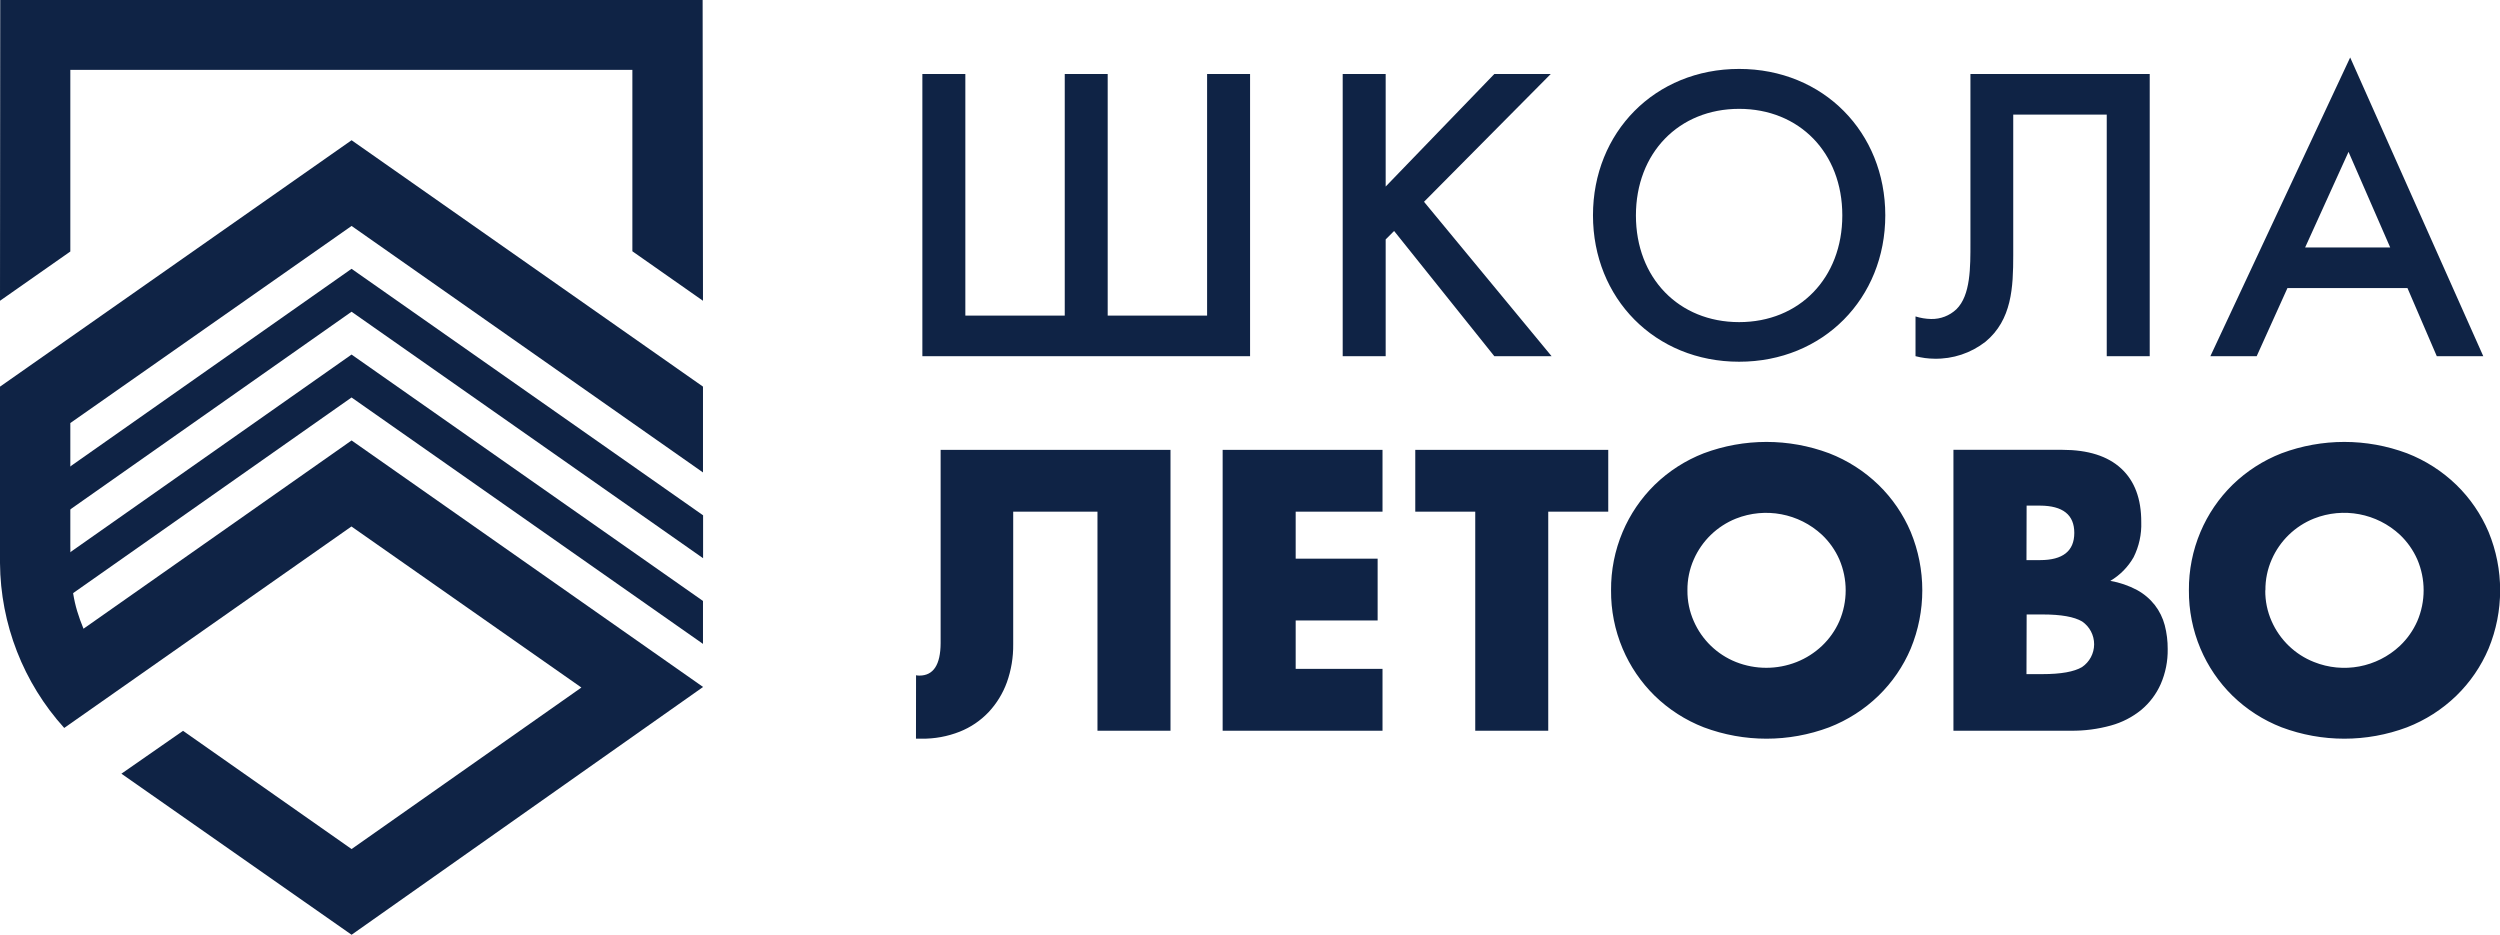
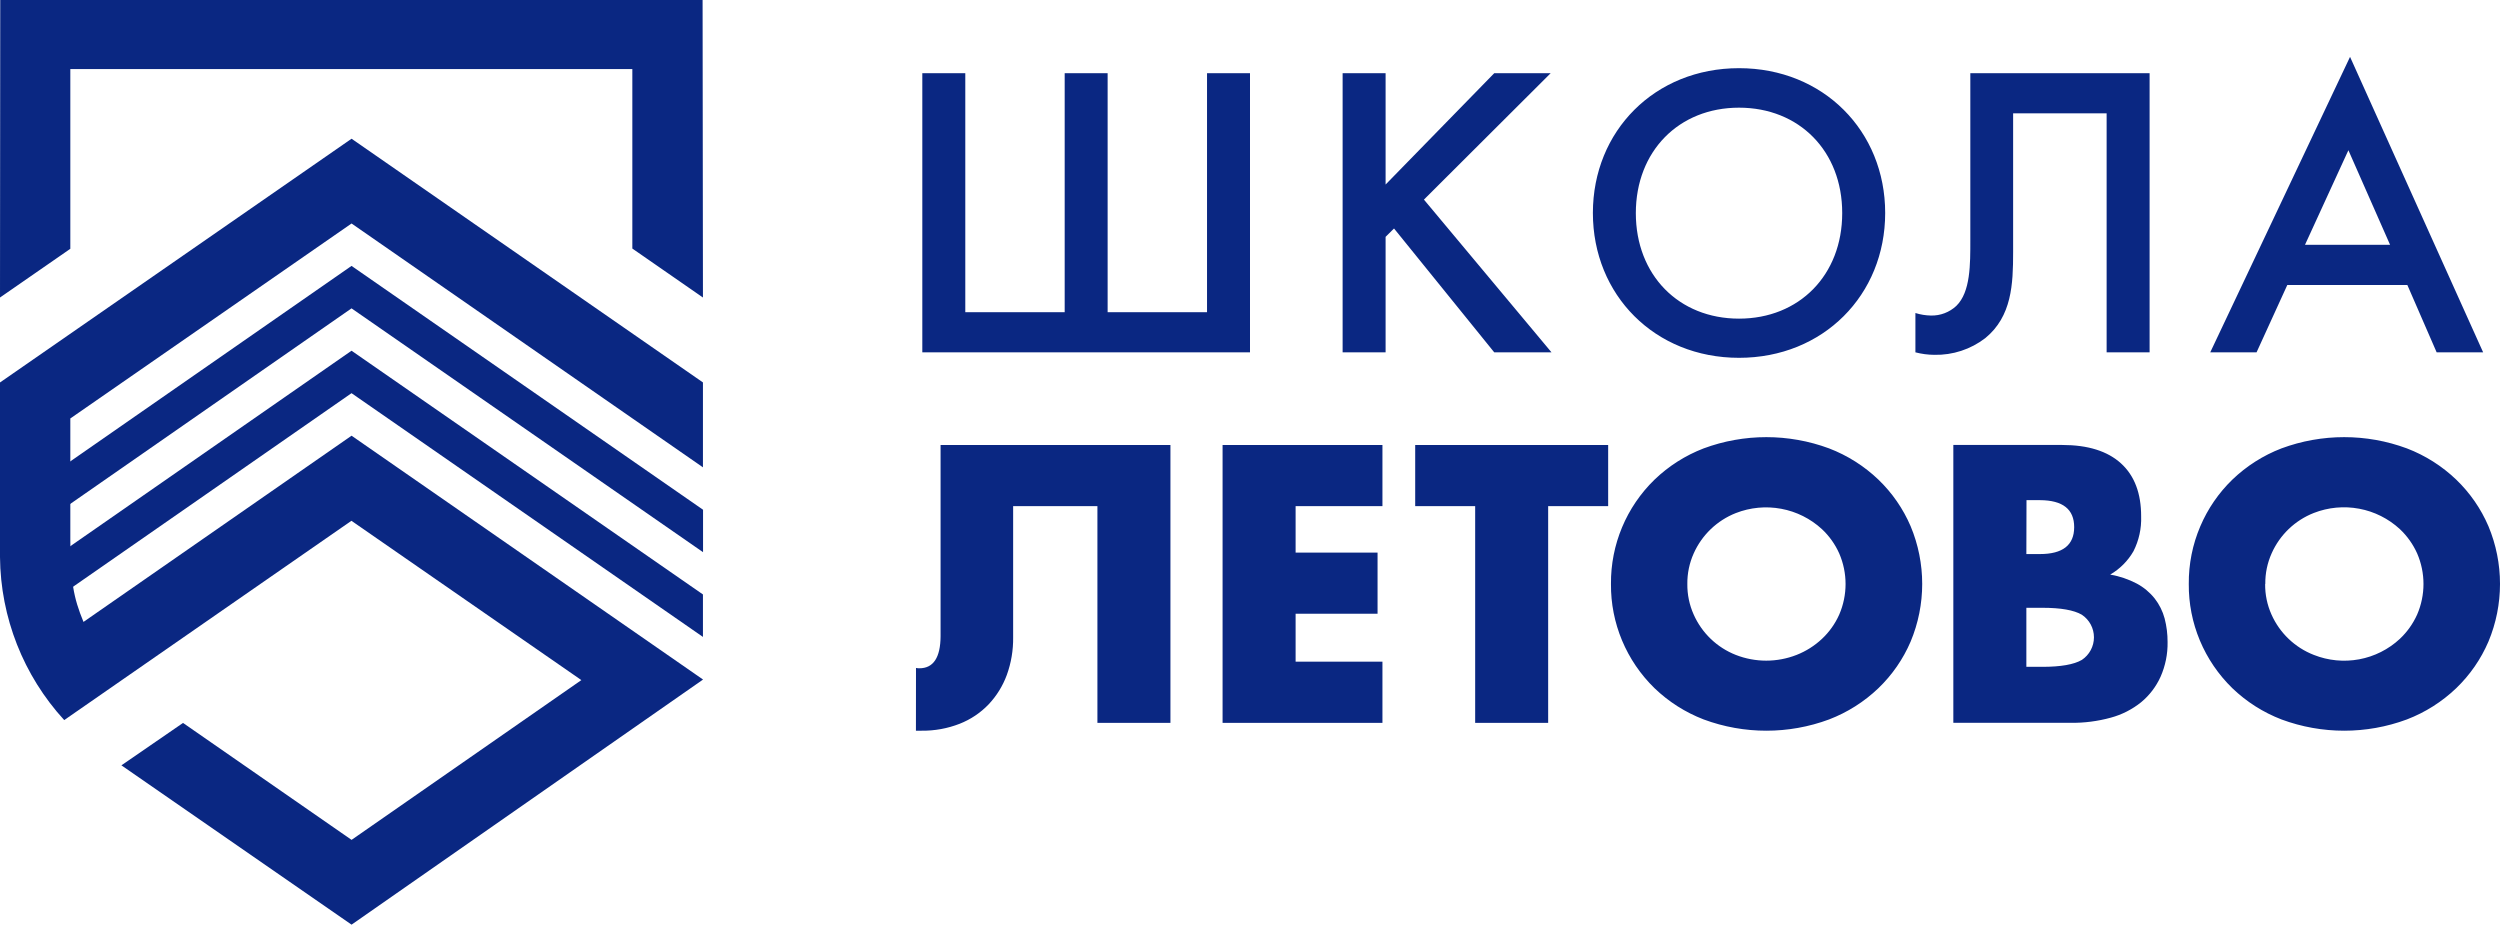
- <svg xmlns="http://www.w3.org/2000/svg" viewBox="0 0 712 266.22">
-   <defs>
-     <style>.cls-1{fill:#0f2345}.cls-2{fill:#0f2345}</style>
-   </defs>
-   <g id="Слой_2" data-name="Слой 2">
-     <g id="Layer_1" data-name="Layer 1">
-       <path class="cls-1" d="m200.21 171.15-100.07-70.16-.01-.02-.01.01v-.01l-.02.02-93.55 65.73 5.75 8.19 87.82-61.71 100.09 70.18v-12.23z" />
-       <path class="cls-1" d="m200.24 146.76-100.1-70.19-.01-.02-.01.01v-.01l-.02.02L6.55 142.3l5.75 8.2 87.82-61.72 100.12 70.2v-12.22z" />
-       <path class="cls-2" d="m100.13 125.44-76.35 53.62c-2.86-7-3.75-11.83-3.75-23.92v-34.66l80.1-56.13 100.08 70.2v-24.44L100.13 39.94 0 110.12v50.27a70.83 70.83 0 0 0 18.29 46.93l81.8-57.38 65.49 45.87-65.45 46-48-33.67-17.55 12.21 65.55 45.87 100.11-70.57Z" />
-       <path class="cls-2" d="M.07 0 0 85.66l20.03-14.03V19.89H180.1v51.67l20.11 14.1-.1-85.66H.07zM262.69 21.07h12.24v68.81h28.31V21.07h12.23v68.81h28.31V21.07h12.24v80.38h-93.33V21.07zM394.64 53.13l30.95-32.06h16.07l-36.1 36.4 36.34 43.98h-16.31l-28.55-35.67-2.4 2.41v33.26H382.4V21.07h12.24v32.06zM536.93 61.32c0 23.62-17.64 41.7-41.63 41.7s-41.62-18.08-41.62-41.7 17.63-41.69 41.62-41.69 41.63 18.07 41.63 41.69m-12.24 0c0-17.83-12.24-30.32-29.39-30.32s-29.39 12.54-29.39 30.37 12.24 30.37 29.39 30.37 29.39-12.54 29.39-30.37M612.24 21.07v80.38H600V32.64h-26.63v40c0 9.16-.36 18.44-7.92 24.7a22.84 22.84 0 0 1-14.51 4.82 21.86 21.86 0 0 1-5.4-.72V90.12a15.59 15.59 0 0 0 4.44.73 10.15 10.15 0 0 0 7.2-2.77c4.08-4 4-12 4-19v-48ZM685.65 82.05h-34.19l-8.76 19.4h-13.19l39.82-85.08 37.91 85.08H694Zm-4.92-11.57-11.87-27.23-12.36 27.23ZM260.89 192.31a4 4 0 0 0 .95.1q6 0 6.05-9.23v-55.06h65.47v80h-20.8v-62.39h-24v37.77a31.05 31.05 0 0 1-1.8 10.82 24.82 24.82 0 0 1-5.2 8.49 23.07 23.07 0 0 1-8.23 5.57 28.59 28.59 0 0 1-10.88 2h-1.58ZM393.74 145.73h-24.73v13.37h23.34v17.61h-23.34v13.79h24.73v17.62h-45.53v-80h45.53v17.61zM440.94 145.73v62.39h-20.79v-62.39h-17.08v-17.61h54.96v17.61h-17.09zM458.83 168.12a41.84 41.84 0 0 1 3.29-16.61 41.36 41.36 0 0 1 9.12-13.42 41.78 41.78 0 0 1 14-9 50.94 50.94 0 0 1 35.7 0 42.12 42.12 0 0 1 14.06 9 41.06 41.06 0 0 1 9.18 13.42 43.55 43.55 0 0 1 0 33.21 41.06 41.06 0 0 1-9.18 13.42 42.12 42.12 0 0 1-14.06 9 50.79 50.79 0 0 1-35.7 0 41.78 41.78 0 0 1-14-9 41.36 41.36 0 0 1-9.12-13.42 41.82 41.82 0 0 1-3.29-16.6m21.75 0a21.16 21.16 0 0 0 1.81 8.8 22 22 0 0 0 12 11.62 23.5 23.5 0 0 0 17.3 0 22.66 22.66 0 0 0 7.22-4.61 21.75 21.75 0 0 0 4.93-7 22.32 22.32 0 0 0 0-17.61 21.71 21.71 0 0 0-4.93-7 23.37 23.37 0 0 0-24.52-4.62 22.09 22.09 0 0 0-12 11.62 21.2 21.2 0 0 0-1.81 8.81M556.34 128.11h31q11 0 16.76 5.31t5.73 15.28a20.77 20.77 0 0 1-2.18 10 18.3 18.3 0 0 1-6.63 6.73 25.51 25.51 0 0 1 7.59 2.6 16.45 16.45 0 0 1 5.09 4.3 16.16 16.16 0 0 1 2.82 5.73 26.54 26.54 0 0 1 .84 6.79 24 24 0 0 1-2 10 20.27 20.27 0 0 1-5.52 7.32 23.6 23.6 0 0 1-8.64 4.45 41 41 0 0 1-11.47 1.49h-33.39Zm20.8 31.41H581q9.75 0 9.76-7.74T581 144h-3.82Zm0 32.47h4.56c5.24 0 9-.67 11.25-2A7.86 7.86 0 0 0 593 177c-2.27-1.34-6-2-11.25-2h-4.56ZM623.4 168.12a41.84 41.84 0 0 1 3.29-16.61 41.36 41.36 0 0 1 9.12-13.42 41.78 41.78 0 0 1 14-9 50.94 50.94 0 0 1 35.7 0 42.12 42.12 0 0 1 14.06 9 41.06 41.06 0 0 1 9.18 13.42 43.55 43.55 0 0 1 0 33.21 41.06 41.06 0 0 1-9.18 13.42 42.12 42.12 0 0 1-14.06 9 50.79 50.79 0 0 1-35.7 0 41.78 41.78 0 0 1-14-9 41.36 41.36 0 0 1-9.12-13.42 41.82 41.82 0 0 1-3.29-16.6m21.75 0a21.16 21.16 0 0 0 1.81 8.8 22.09 22.09 0 0 0 4.88 7 21.86 21.86 0 0 0 7.16 4.61 23.17 23.17 0 0 0 24.51-4.61 21.91 21.91 0 0 0 4.93-7 22.32 22.32 0 0 0 0-17.61 21.87 21.87 0 0 0-4.93-7 23.35 23.35 0 0 0-24.51-4.62 22.06 22.06 0 0 0-12 11.62 21.2 21.2 0 0 0-1.81 8.81" />
-     </g>
-   </g>
+ <svg xmlns="http://www.w3.org/2000/svg" viewBox="0 0 292 108" fill="none">
+   <path d="M82.104 69.432 41.066 40.97l-.004-.008-.004.003v-.004l-.008.009L2.686 67.635l2.358 3.322 36.014-25.034 41.046 28.47v-4.961Z" fill="#0A2782" />
+   <path d="m82.116 59.538-41.05-28.475-.004-.008-.004.004v-.004l-.008.008L2.686 57.728l2.358 3.327 36.014-25.039 41.058 28.479v-4.958Z" fill="#0A2782" />
+   <path d="M41.062 50.889 9.752 72.64c-1.173-2.84-1.538-4.8-1.538-9.704v-14.06l32.848-22.772 41.042 28.48v-9.916L41.062 16.203 0 44.673v20.394a28.555 28.555 0 0 0 7.5 19.039l33.546-23.278 26.857 18.608-26.84 18.661-19.685-13.659-7.197 4.953L41.062 108l41.054-28.629L41.062 50.89Z" fill="#0A2782" />
+   <path d="M.029 0 0 34.75l8.214-5.691V8.069h65.643V29.03l8.247 5.72L82.063 0H.029ZM107.726 8.548h5.02v27.914h11.609V8.548h5.016v27.914h11.61V8.548H146v32.608h-38.274V8.548ZM161.838 21.554 174.53 8.548h6.59l-14.804 14.766 14.902 17.842h-6.688l-11.708-14.47-.984.977v13.493h-5.02V8.548h5.02v13.006ZM220.189 24.876c0 9.582-7.234 16.917-17.072 16.917s-17.068-7.335-17.068-16.917 7.23-16.913 17.068-16.913c9.838 0 17.072 7.331 17.072 16.913Zm-5.019 0c0-7.233-5.02-12.3-12.053-12.3-7.033 0-12.052 5.087-12.052 12.32 0 7.234 5.019 12.321 12.052 12.321 7.033 0 12.053-5.087 12.053-12.32M251.073 8.548v32.608h-5.019V13.241h-10.921V29.47c0 3.716-.148 7.48-3.248 10.02a9.417 9.417 0 0 1-5.95 1.955 9.062 9.062 0 0 1-2.215-.292V36.56a6.45 6.45 0 0 0 1.821.296 4.198 4.198 0 0 0 2.953-1.124c1.673-1.623 1.64-4.868 1.64-7.708V8.552l20.939-.004ZM281.178 33.286h-14.021l-3.593 7.87h-5.409l16.33-34.515 15.547 34.515h-5.43l-3.424-7.87Zm-2.018-4.694-4.868-11.046-5.068 11.046h9.936ZM106.988 78.016a1.8 1.8 0 0 0 .39.04c1.64 0 2.467-1.247 2.481-3.744V51.976h26.848V84.43h-8.529V59.12h-9.843v15.322a12.396 12.396 0 0 1-.738 4.39 10.036 10.036 0 0 1-2.132 3.444 9.501 9.501 0 0 1-3.375 2.26c-1.42.555-2.936.83-4.462.81h-.648l.008-7.33ZM161.469 59.12h-10.142v5.424h9.572v7.144h-9.572v5.594h10.142v7.148h-18.672V51.976h18.672v7.144ZM180.825 59.12v25.31h-8.526V59.12h-7.004v-7.144h22.538v7.144h-7.008ZM188.161 68.203a16.788 16.788 0 0 1 5.09-12.183 17.166 17.166 0 0 1 5.741-3.65 21.086 21.086 0 0 1 14.64 0 17.278 17.278 0 0 1 5.766 3.65 16.65 16.65 0 0 1 3.764 5.444 17.473 17.473 0 0 1 0 13.473 16.648 16.648 0 0 1-3.764 5.444 17.277 17.277 0 0 1-5.766 3.651 21.04 21.04 0 0 1-14.64 0 17.168 17.168 0 0 1-5.741-3.65 16.858 16.858 0 0 1-3.795-5.574 16.719 16.719 0 0 1-1.295-6.597v-.008Zm8.92.008a8.499 8.499 0 0 0 .742 3.57 8.978 8.978 0 0 0 4.921 4.714 9.735 9.735 0 0 0 7.095 0 9.273 9.273 0 0 0 2.96-1.87 8.772 8.772 0 0 0 2.022-2.84 8.984 8.984 0 0 0 0-7.144 8.771 8.771 0 0 0-2.022-2.84 9.613 9.613 0 0 0-4.753-2.376 9.677 9.677 0 0 0-5.302.502 9.009 9.009 0 0 0-4.921 4.714 8.518 8.518 0 0 0-.742 3.574M228.149 51.972h12.713c3.007 0 5.298.718 6.873 2.154 1.575 1.436 2.358 3.502 2.35 6.199a8.352 8.352 0 0 1-.894 4.056 7.463 7.463 0 0 1-2.719 2.73 10.55 10.55 0 0 1 3.112 1.055 6.726 6.726 0 0 1 2.088 1.745 6.52 6.52 0 0 1 1.156 2.324c.234.9.349 1.826.345 2.755a9.607 9.607 0 0 1-.82 4.057 8.278 8.278 0 0 1-2.264 2.97 9.695 9.695 0 0 1-3.543 1.805 16.895 16.895 0 0 1-4.704.604h-13.693V51.972Zm8.53 12.742h1.583c2.665 0 4-1.047 4.002-3.14.003-2.093-1.331-3.145-4.002-3.156h-1.567l-.016 6.296Zm0 13.172h1.87c2.149 0 3.691-.271 4.613-.81a3.169 3.169 0 0 0 0-5.274c-.93-.544-2.46-.812-4.613-.812h-1.87v6.896ZM255.65 68.203a16.754 16.754 0 0 1 1.349-6.739 16.727 16.727 0 0 1 3.74-5.444 17.166 17.166 0 0 1 5.741-3.65 21.086 21.086 0 0 1 14.64 0c2.15.823 4.11 2.065 5.766 3.65a16.668 16.668 0 0 1 3.765 5.444c1.8 4.315 1.8 9.159 0 13.473a16.666 16.666 0 0 1-3.765 5.444 17.267 17.267 0 0 1-5.766 3.651 21.04 21.04 0 0 1-14.64 0 17.168 17.168 0 0 1-5.741-3.65 16.873 16.873 0 0 1-3.795-5.574 16.718 16.718 0 0 1-1.294-6.597v-.008Zm8.919.008a8.499 8.499 0 0 0 .742 3.57 8.937 8.937 0 0 0 2.002 2.84 8.93 8.93 0 0 0 2.936 1.87 9.594 9.594 0 0 0 5.302.517 9.532 9.532 0 0 0 4.749-2.387 8.926 8.926 0 0 0 2.022-2.84 8.984 8.984 0 0 0 0-7.144 8.897 8.897 0 0 0-2.022-2.84 9.61 9.61 0 0 0-4.75-2.38 9.668 9.668 0 0 0-5.301.498 8.978 8.978 0 0 0-4.921 4.714 8.518 8.518 0 0 0-.742 3.574" fill="#0A2782" />
</svg>
